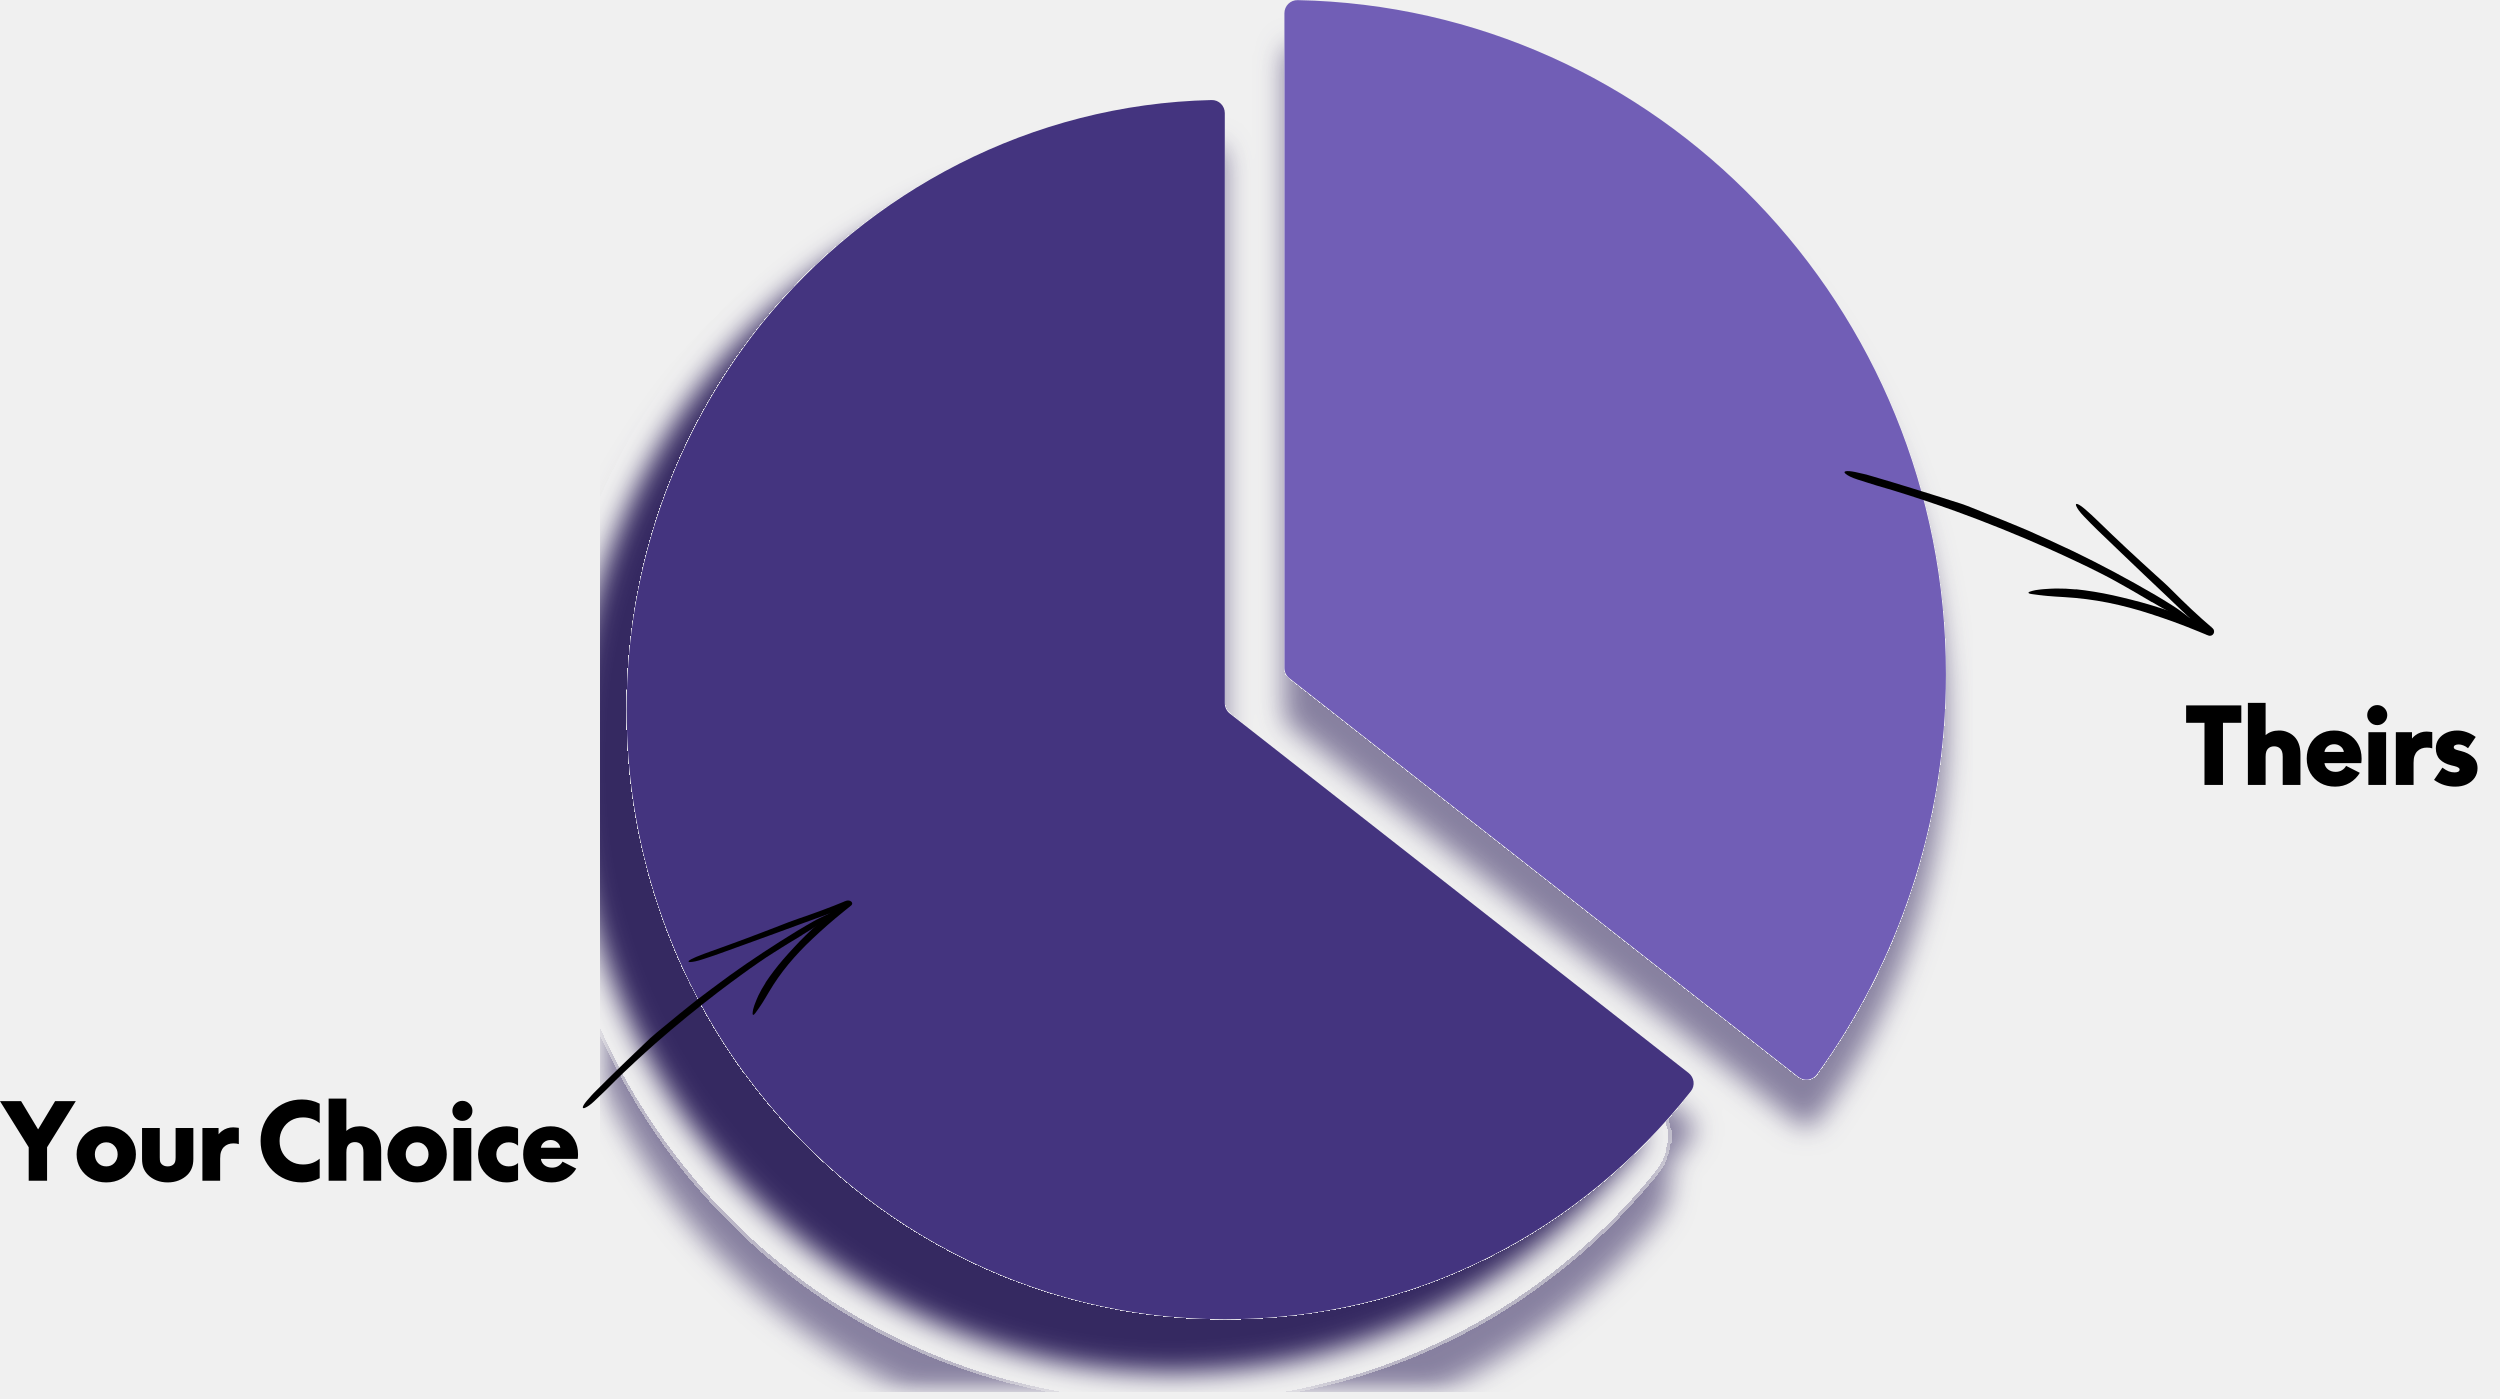
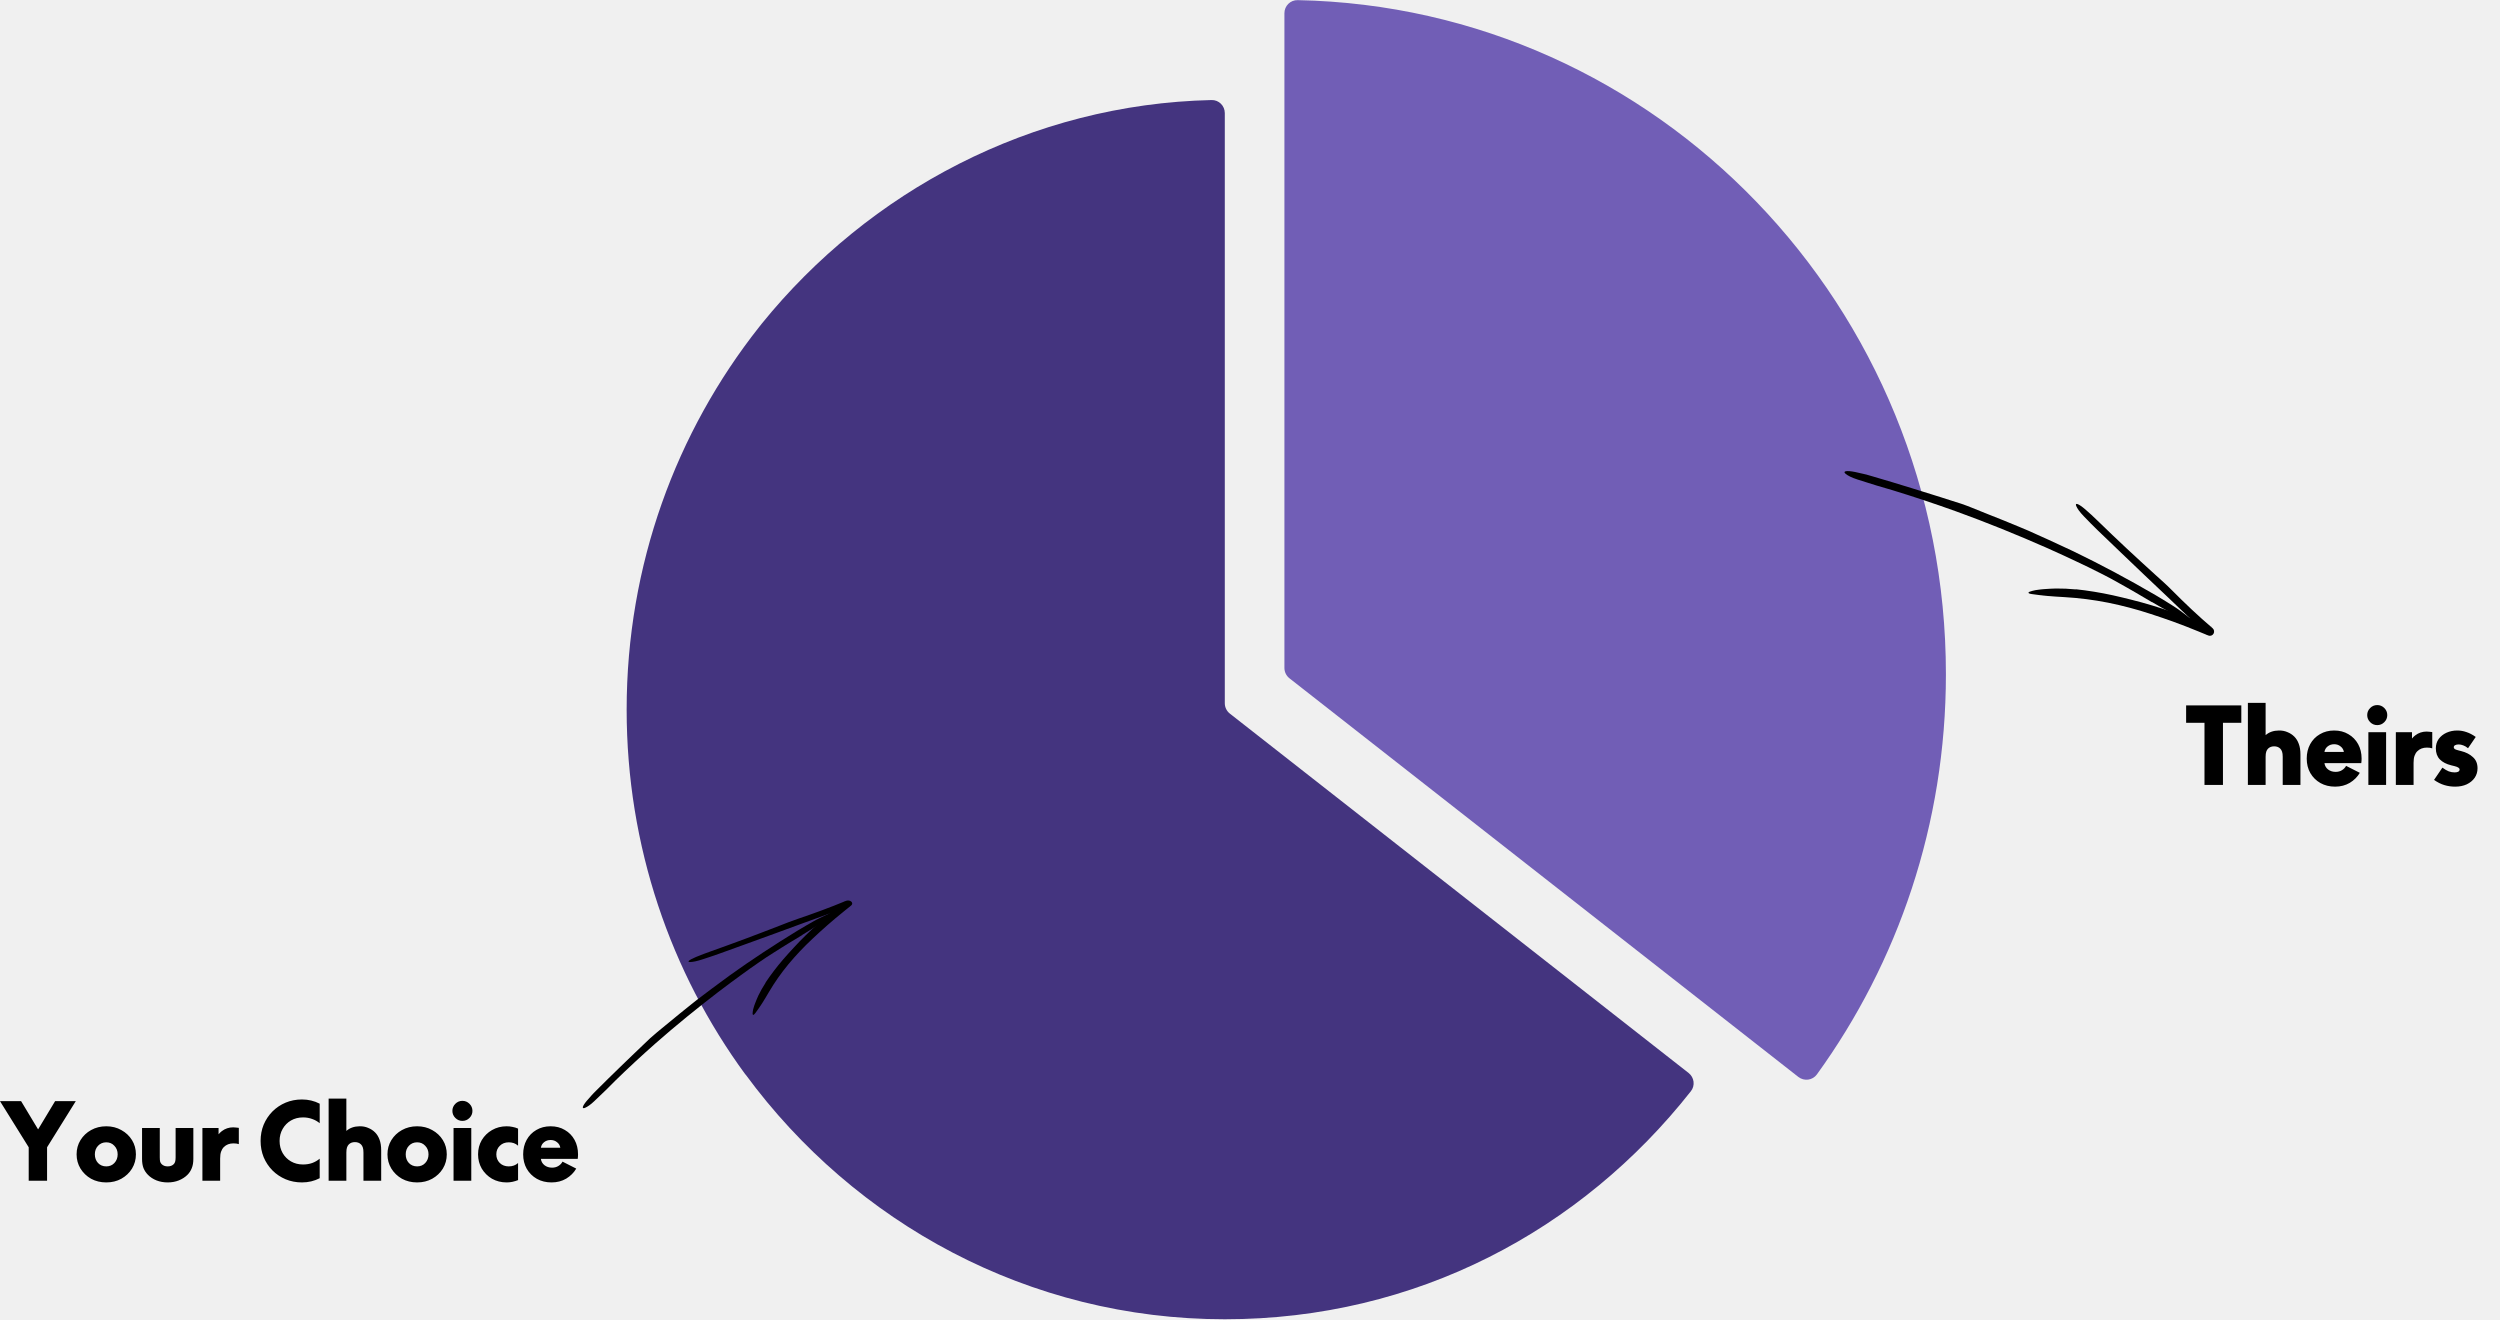
- <svg xmlns="http://www.w3.org/2000/svg" width="379" height="212" viewBox="0 0 379 212" fill="none">
+ <svg xmlns="http://www.w3.org/2000/svg" width="379" height="200" viewBox="0 0 379 200" fill="none">
  <path d="M4.352 179V173.928L0 166.936H3.2L5.76 171.192H5.792L8.352 166.936H11.488L7.136 173.928V179H4.352ZM16.108 179.256C15.255 179.256 14.487 179.069 13.804 178.696C13.132 178.312 12.599 177.8 12.204 177.16C11.81 176.509 11.612 175.789 11.612 175C11.612 174.2 11.81 173.48 12.204 172.84C12.599 172.2 13.132 171.693 13.804 171.32C14.487 170.936 15.255 170.744 16.108 170.744C16.962 170.744 17.724 170.936 18.396 171.32C19.079 171.693 19.618 172.2 20.012 172.84C20.407 173.48 20.604 174.2 20.604 175C20.604 175.789 20.407 176.509 20.012 177.16C19.618 177.8 19.079 178.312 18.396 178.696C17.724 179.069 16.962 179.256 16.108 179.256ZM16.108 176.824C16.61 176.824 17.02 176.653 17.34 176.312C17.671 175.96 17.836 175.523 17.836 175C17.836 174.477 17.671 174.045 17.34 173.704C17.02 173.352 16.61 173.176 16.108 173.176C15.607 173.176 15.191 173.352 14.86 173.704C14.54 174.045 14.38 174.477 14.38 175C14.38 175.523 14.54 175.96 14.86 176.312C15.191 176.653 15.607 176.824 16.108 176.824ZM25.423 179.256C24.815 179.256 24.25 179.155 23.727 178.952C23.204 178.739 22.772 178.456 22.431 178.104C22.143 177.816 21.919 177.48 21.759 177.096C21.61 176.712 21.535 176.243 21.535 175.688V171H24.223V175.464C24.223 175.763 24.244 175.987 24.287 176.136C24.34 176.275 24.415 176.392 24.511 176.488C24.735 176.712 25.039 176.824 25.423 176.824C25.807 176.824 26.111 176.712 26.335 176.488C26.431 176.392 26.5 176.275 26.543 176.136C26.596 175.987 26.623 175.763 26.623 175.464V171H29.311V175.688C29.311 176.243 29.231 176.712 29.071 177.096C28.922 177.48 28.703 177.816 28.415 178.104C28.063 178.456 27.626 178.739 27.103 178.952C26.591 179.155 26.031 179.256 25.423 179.256ZM30.686 179V171H33.134V171.96C33.294 171.768 33.459 171.608 33.63 171.48C34.131 171.096 34.707 170.904 35.358 170.904C35.507 170.904 35.651 170.915 35.79 170.936C35.929 170.947 36.067 170.963 36.206 170.984V173.448C35.982 173.373 35.71 173.336 35.39 173.336C34.793 173.336 34.307 173.523 33.934 173.896C33.753 174.077 33.614 174.307 33.518 174.584C33.422 174.851 33.374 175.203 33.374 175.64V179H30.686ZM45.778 179.256C44.893 179.256 44.066 179.096 43.298 178.776C42.541 178.456 41.874 178.008 41.298 177.432C40.733 176.856 40.29 176.189 39.97 175.432C39.661 174.664 39.506 173.843 39.506 172.968C39.506 172.083 39.661 171.261 39.97 170.504C40.29 169.747 40.733 169.08 41.298 168.504C41.874 167.928 42.541 167.48 43.298 167.16C44.066 166.84 44.893 166.68 45.778 166.68C46.749 166.68 47.645 166.893 48.466 167.32V170.28C48.136 170.003 47.757 169.789 47.33 169.64C46.904 169.48 46.44 169.4 45.938 169.4C45.255 169.4 44.648 169.555 44.114 169.864C43.581 170.173 43.16 170.6 42.85 171.144C42.541 171.677 42.386 172.285 42.386 172.968C42.386 173.651 42.541 174.264 42.85 174.808C43.16 175.341 43.581 175.763 44.114 176.072C44.648 176.381 45.255 176.536 45.938 176.536C46.44 176.536 46.904 176.461 47.33 176.312C47.757 176.152 48.136 175.933 48.466 175.656V178.616C47.645 179.043 46.749 179.256 45.778 179.256ZM49.82 179V166.552H52.508V171.448C53.03 170.989 53.697 170.755 54.508 170.744C54.977 170.733 55.409 170.813 55.804 170.984C56.209 171.144 56.561 171.373 56.86 171.672C57.148 171.96 57.372 172.323 57.532 172.76C57.702 173.197 57.788 173.747 57.788 174.408V179H55.1V174.744C55.1 174.403 55.068 174.141 55.004 173.96C54.94 173.768 54.849 173.613 54.732 173.496C54.497 173.261 54.188 173.144 53.804 173.144C53.42 173.144 53.11 173.261 52.876 173.496C52.758 173.613 52.668 173.768 52.604 173.96C52.54 174.141 52.508 174.403 52.508 174.744V179H49.82ZM63.235 179.256C62.382 179.256 61.614 179.069 60.931 178.696C60.259 178.312 59.726 177.8 59.331 177.16C58.937 176.509 58.739 175.789 58.739 175C58.739 174.2 58.937 173.48 59.331 172.84C59.726 172.2 60.259 171.693 60.931 171.32C61.614 170.936 62.382 170.744 63.235 170.744C64.089 170.744 64.851 170.936 65.523 171.32C66.206 171.693 66.745 172.2 67.139 172.84C67.534 173.48 67.731 174.2 67.731 175C67.731 175.789 67.534 176.509 67.139 177.16C66.745 177.8 66.206 178.312 65.523 178.696C64.851 179.069 64.089 179.256 63.235 179.256ZM63.235 176.824C63.737 176.824 64.147 176.653 64.467 176.312C64.798 175.96 64.963 175.523 64.963 175C64.963 174.477 64.798 174.045 64.467 173.704C64.147 173.352 63.737 173.176 63.235 173.176C62.734 173.176 62.318 173.352 61.987 173.704C61.667 174.045 61.507 174.477 61.507 175C61.507 175.523 61.667 175.96 61.987 176.312C62.318 176.653 62.734 176.824 63.235 176.824ZM70.102 169.928C69.686 169.928 69.329 169.779 69.03 169.48C68.731 169.181 68.582 168.824 68.582 168.408C68.582 167.992 68.731 167.635 69.03 167.336C69.329 167.037 69.686 166.888 70.102 166.888C70.518 166.888 70.875 167.037 71.174 167.336C71.472 167.635 71.622 167.992 71.622 168.408C71.622 168.824 71.472 169.181 71.174 169.48C70.875 169.779 70.518 169.928 70.102 169.928ZM68.758 179V171H71.446V179H68.758ZM76.81 179.256C75.989 179.256 75.248 179.069 74.586 178.696C73.936 178.312 73.418 177.8 73.034 177.16C72.661 176.509 72.474 175.789 72.474 175C72.474 174.2 72.661 173.48 73.034 172.84C73.418 172.2 73.936 171.693 74.586 171.32C75.248 170.936 75.989 170.744 76.81 170.744C77.12 170.744 77.418 170.776 77.706 170.84C77.994 170.893 78.272 170.979 78.538 171.096V173.688C78.165 173.347 77.696 173.176 77.13 173.176C76.576 173.176 76.122 173.352 75.77 173.704C75.418 174.045 75.242 174.477 75.242 175C75.242 175.523 75.418 175.96 75.77 176.312C76.122 176.653 76.576 176.824 77.13 176.824C77.696 176.824 78.165 176.653 78.538 176.312V178.904C78.272 179.011 77.994 179.096 77.706 179.16C77.418 179.224 77.12 179.256 76.81 179.256ZM83.615 179.256C82.782 179.256 82.041 179.075 81.391 178.712C80.74 178.339 80.228 177.832 79.855 177.192C79.492 176.552 79.311 175.821 79.311 175C79.311 174.179 79.487 173.448 79.838 172.808C80.191 172.168 80.681 171.667 81.311 171.304C81.94 170.931 82.66 170.744 83.471 170.744C84.292 170.744 85.012 170.931 85.63 171.304C86.26 171.667 86.751 172.168 87.103 172.808C87.454 173.448 87.63 174.179 87.63 175C87.63 175.235 87.615 175.464 87.582 175.688H81.999C82.052 176.083 82.233 176.403 82.543 176.648C82.862 176.893 83.246 177.016 83.695 177.016C84.057 177.016 84.377 176.931 84.654 176.76C84.932 176.589 85.14 176.371 85.278 176.104L87.359 177.16C86.996 177.779 86.489 178.285 85.838 178.68C85.188 179.064 84.447 179.256 83.615 179.256ZM81.999 173.992H84.942C84.889 173.651 84.724 173.373 84.447 173.16C84.18 172.936 83.855 172.824 83.471 172.824C83.087 172.824 82.756 172.936 82.478 173.16C82.212 173.373 82.052 173.651 81.999 173.992Z" fill="black" />
  <path d="M334.2 119V109.576H331.416V106.936H339.784V109.576H337V119H334.2ZM340.779 119V106.552H343.467V111.448C343.99 110.989 344.656 110.755 345.467 110.744C345.936 110.733 346.368 110.813 346.763 110.984C347.168 111.144 347.52 111.373 347.819 111.672C348.107 111.96 348.331 112.323 348.491 112.76C348.662 113.197 348.747 113.747 348.747 114.408V119H346.059V114.744C346.059 114.403 346.027 114.141 345.963 113.96C345.899 113.768 345.808 113.613 345.691 113.496C345.456 113.261 345.147 113.144 344.763 113.144C344.379 113.144 344.07 113.261 343.835 113.496C343.718 113.613 343.627 113.768 343.563 113.96C343.499 114.141 343.467 114.403 343.467 114.744V119H340.779ZM354.003 119.256C353.171 119.256 352.429 119.075 351.779 118.712C351.128 118.339 350.616 117.832 350.243 117.192C349.88 116.552 349.699 115.821 349.699 115C349.699 114.179 349.875 113.448 350.227 112.808C350.579 112.168 351.069 111.667 351.699 111.304C352.328 110.931 353.048 110.744 353.859 110.744C354.68 110.744 355.4 110.931 356.019 111.304C356.648 111.667 357.139 112.168 357.491 112.808C357.843 113.448 358.019 114.179 358.019 115C358.019 115.235 358.003 115.464 357.971 115.688H352.387C352.44 116.083 352.621 116.403 352.931 116.648C353.251 116.893 353.635 117.016 354.083 117.016C354.445 117.016 354.765 116.931 355.043 116.76C355.32 116.589 355.528 116.371 355.667 116.104L357.747 117.16C357.384 117.779 356.877 118.285 356.227 118.68C355.576 119.064 354.835 119.256 354.003 119.256ZM352.387 113.992H355.331C355.277 113.651 355.112 113.373 354.835 113.16C354.568 112.936 354.243 112.824 353.859 112.824C353.475 112.824 353.144 112.936 352.867 113.16C352.6 113.373 352.44 113.651 352.387 113.992ZM360.389 109.928C359.973 109.928 359.616 109.779 359.317 109.48C359.019 109.181 358.869 108.824 358.869 108.408C358.869 107.992 359.019 107.635 359.317 107.336C359.616 107.037 359.973 106.888 360.389 106.888C360.805 106.888 361.163 107.037 361.461 107.336C361.76 107.635 361.909 107.992 361.909 108.408C361.909 108.824 361.76 109.181 361.461 109.48C361.163 109.779 360.805 109.928 360.389 109.928ZM359.045 119V111H361.733V119H359.045ZM363.21 119V111H365.658V111.96C365.818 111.768 365.983 111.608 366.154 111.48C366.655 111.096 367.231 110.904 367.882 110.904C368.031 110.904 368.175 110.915 368.314 110.936C368.452 110.947 368.591 110.963 368.73 110.984V113.448C368.506 113.373 368.234 113.336 367.914 113.336C367.316 113.336 366.831 113.523 366.458 113.896C366.276 114.077 366.138 114.307 366.042 114.584C365.946 114.851 365.898 115.203 365.898 115.64V119H363.21ZM372.202 119.256C371.626 119.256 371.077 119.176 370.554 119.016C370.031 118.856 369.514 118.595 369.002 118.232L370.266 116.376C370.618 116.632 370.938 116.819 371.226 116.936C371.514 117.043 371.813 117.096 372.122 117.096C372.335 117.096 372.511 117.064 372.65 117C372.799 116.925 372.874 116.808 372.874 116.648C372.874 116.435 372.607 116.264 372.074 116.136L371.61 116.024C370.874 115.843 370.298 115.544 369.882 115.128C369.477 114.712 369.274 114.152 369.274 113.448C369.274 112.904 369.418 112.429 369.706 112.024C370.005 111.619 370.399 111.304 370.89 111.08C371.391 110.856 371.935 110.744 372.522 110.744C372.991 110.744 373.455 110.824 373.914 110.984C374.373 111.133 374.842 111.379 375.322 111.72L374.154 113.432C373.93 113.24 373.69 113.096 373.434 113C373.189 112.904 372.954 112.856 372.73 112.856C372.527 112.856 372.351 112.893 372.202 112.968C372.063 113.032 371.994 113.139 371.994 113.288C371.994 113.405 372.053 113.501 372.17 113.576C372.287 113.64 372.495 113.709 372.794 113.784L373.114 113.864C373.839 114.045 374.431 114.349 374.89 114.776C375.359 115.192 375.594 115.757 375.594 116.472C375.594 117.005 375.45 117.485 375.162 117.912C374.874 118.328 374.474 118.659 373.962 118.904C373.45 119.139 372.863 119.256 372.202 119.256Z" fill="black" />
-   <g filter="url(#filter0_d_540_1864)">
-     <g filter="url(#filter1_d_540_1864)">
-       <path d="M186.447 108.184C185.963 107.805 185.68 107.225 185.68 106.61V17.144C185.68 16.039 184.783 15.141 183.679 15.166C156.305 15.783 131.714 29.01 115.47 49.085C115.428 49.137 115.391 49.193 115.349 49.245C115.344 49.251 115.339 49.257 115.335 49.261C115.247 49.351 115.175 49.458 115.097 49.557C102.539 65.443 95 85.601 95 107.584C95 128.309 101.696 147.469 112.999 162.886C113.004 162.893 113.011 162.896 113.018 162.896C113.026 162.896 113.033 162.9 113.037 162.906C129.58 185.417 155.962 200 185.68 200C214.694 200 239.751 186.496 256.338 165.431C257.013 164.574 256.85 163.336 255.991 162.664L186.447 108.184Z" fill="#44347F" />
-     </g>
-     <path d="M196.724 0.02C195.619 -0.002 194.717 0.895 194.717 2V101.256C194.717 101.871 194.999 102.451 195.483 102.831L272.629 163.262C273.51 163.951 274.787 163.786 275.443 162.879C287.725 145.905 295 124.94 295 102.23C295.024 46.451 251.185 1.11 196.724 0.02Z" fill="#715EB6" />
-   </g>
+   <path d="M186.447 108.184C185.963 107.805 185.68 107.225 185.68 106.61V17.144C185.68 16.039 184.783 15.141 183.679 15.166C156.305 15.783 131.714 29.01 115.47 49.085C115.428 49.137 115.391 49.193 115.349 49.245C115.344 49.251 115.339 49.257 115.335 49.261C115.247 49.351 115.175 49.458 115.097 49.557C102.539 65.443 95 85.601 95 107.584C95 128.309 101.696 147.469 112.999 162.886C113.004 162.893 113.011 162.896 113.018 162.896C113.026 162.896 113.033 162.9 113.037 162.906C129.58 185.417 155.962 200 185.68 200C214.694 200 239.751 186.496 256.338 165.431C257.013 164.574 256.85 163.336 255.991 162.664L186.447 108.184Z" fill="#44347F" />
+   <path d="M196.724 0.02C195.619 -0.002 194.717 0.895 194.717 2V101.256C194.717 101.871 194.999 102.451 195.483 102.831L272.629 163.262C273.51 163.951 274.787 163.786 275.443 162.879C287.725 145.905 295 124.94 295 102.23C295.024 46.451 251.185 1.11 196.724 0.02Z" fill="#715EB6" />
  <g clip-path="url(#clip0_540_1864)">
    <path d="M326.224 91.285L323.723 89.81C323.308 89.561 322.886 89.325 322.464 89.088L321.197 88.378C320.748 88.129 320.302 87.872 319.848 87.63C319.393 87.39 318.937 87.155 318.479 86.923C317.867 86.618 317.258 86.307 316.643 86.007L314.792 85.125C313.563 84.527 312.313 83.975 311.07 83.409L310.136 82.988L309.195 82.583L307.315 81.771L306.845 81.568L306.371 81.373L305.425 80.984L303.532 80.201L301.187 79.278C300.796 79.125 300.406 78.966 300.013 78.817L298.833 78.376C298.045 78.085 297.261 77.782 296.471 77.498L294.095 76.659C290.92 75.565 287.725 74.525 284.497 73.607C284.011 73.464 283.526 73.31 283.043 73.151C282.559 72.997 282.077 72.845 281.598 72.694C280.684 72.401 280.118 72.101 279.788 71.823C279.306 71.419 279.917 71.287 281.257 71.559C281.681 71.645 282.122 71.746 282.564 71.856C282.785 71.913 283.007 71.97 283.227 72.027C283.446 72.09 283.664 72.154 283.879 72.216C284.866 72.508 285.853 72.8 286.839 73.092C287.821 73.399 288.804 73.699 289.787 73.995C290.281 74.138 290.768 74.3 291.259 74.453L292.73 74.911C293.715 75.206 294.689 75.532 295.67 75.841C296.211 76.013 296.766 76.18 297.312 76.362C297.855 76.55 298.393 76.746 298.905 76.957C300.544 77.616 302.183 78.286 303.834 78.93L306.291 79.943C306.7 80.114 307.11 80.28 307.516 80.459L308.727 81.004L310.528 81.814C311.127 82.091 311.725 82.369 312.324 82.646L314.119 83.481C314.712 83.772 315.304 84.062 315.896 84.353C316.422 84.616 316.952 84.871 317.475 85.14L319.041 85.954L320.605 86.771L322.153 87.617L323.702 88.463L325.234 89.339L326.767 90.215C327.276 90.509 327.774 90.824 328.279 91.127C328.68 91.371 329.072 91.617 329.455 91.863C329.646 91.988 329.834 92.112 330.021 92.234C330.205 92.361 330.386 92.491 330.564 92.62C331.275 93.134 331.939 93.653 332.546 94.169C333.108 94.639 332.964 94.785 332.188 94.453C332.052 94.393 331.914 94.333 331.776 94.273C331.639 94.21 331.506 94.139 331.371 94.072L330.558 93.654C330.016 93.368 329.469 93.08 328.923 92.792C328.027 92.317 327.132 91.785 326.242 91.27C326.236 91.275 326.23 91.279 326.224 91.285Z" fill="black" />
    <path d="M314.68 89.329C316.555 89.531 318.42 89.834 320.266 90.237C320.754 90.349 321.242 90.462 321.73 90.575C322.215 90.7 322.701 90.822 323.187 90.936C325.253 91.452 327.289 92.075 329.296 92.772C331.302 93.47 333.281 94.232 335.246 95.024L334.488 96.252C334.291 96.072 334.107 95.878 333.917 95.69L333.635 95.405C333.588 95.358 333.541 95.31 333.493 95.264C333.452 95.21 333.405 95.162 333.361 95.112C333.271 95.012 333.185 94.908 333.091 94.813L332.809 94.528C332.621 94.338 332.427 94.154 332.236 93.968C329.881 91.687 327.486 89.448 325.11 87.189C323.918 86.064 322.736 84.928 321.553 83.793L318.004 80.387C317.29 79.703 316.596 78.983 315.916 78.278C315.266 77.604 314.915 77.091 314.756 76.709C314.524 76.153 315.099 76.341 316.108 77.203C316.747 77.749 317.416 78.377 318.039 78.983C319.472 80.377 320.917 81.756 322.373 83.118C323.101 83.799 323.833 84.476 324.568 85.148C325.301 85.824 326.037 86.496 326.777 87.164C327.594 87.901 328.455 88.656 329.206 89.421C331.199 91.433 333.263 93.389 335.424 95.23C335.543 95.331 335.622 95.471 335.65 95.625C335.677 95.778 335.649 95.936 335.572 96.07C335.495 96.204 335.373 96.305 335.229 96.355C335.084 96.405 334.926 96.401 334.783 96.343L334.747 96.329C334.203 96.109 333.661 95.887 333.121 95.662C330.794 94.7 328.418 93.844 326.035 93.073C323.914 92.376 321.758 91.806 319.575 91.365C317.391 90.933 315.183 90.652 312.966 90.523C312.08 90.483 311.22 90.409 310.392 90.346C310.184 90.328 309.979 90.307 309.776 90.284C309.675 90.272 309.574 90.259 309.474 90.247C309.373 90.237 309.273 90.226 309.174 90.216C308.777 90.176 308.389 90.114 308.011 90.061C307.316 89.961 307.345 89.751 308.142 89.566C308.284 89.534 308.426 89.501 308.569 89.469C308.712 89.44 308.857 89.427 309.002 89.406C309.147 89.387 309.293 89.368 309.439 89.35C309.586 89.336 309.734 89.322 309.882 89.311C310.178 89.292 310.476 89.272 310.774 89.252C311.073 89.234 311.373 89.214 311.672 89.217C312.165 89.213 312.665 89.224 313.166 89.243C313.667 89.279 314.17 89.316 314.67 89.353L314.68 89.329Z" fill="black" />
  </g>
  <path d="M121.636 141.743L119.476 143.05C119.113 143.266 118.76 143.49 118.406 143.714L117.345 144.385C116.971 144.623 116.591 144.858 116.223 145.102C115.856 145.347 115.492 145.593 115.131 145.842C114.653 146.176 114.17 146.506 113.696 146.842L112.286 147.861C111.339 148.535 110.427 149.233 109.505 149.924L108.815 150.444L108.138 150.972L106.782 152.027L106.443 152.291L106.111 152.559L105.446 153.095L104.113 154.165L102.503 155.503C102.235 155.727 101.963 155.948 101.699 156.173L100.91 156.852C100.386 157.306 99.853 157.755 99.336 158.212L97.792 159.591C95.754 161.44 93.758 163.315 91.863 165.242C91.573 165.531 91.273 165.816 90.969 166.099C90.671 166.385 90.374 166.668 90.079 166.95C89.513 167.488 89.054 167.792 88.694 167.945C88.169 168.168 88.251 167.729 88.938 166.903C89.156 166.642 89.394 166.373 89.639 166.105C89.763 165.971 89.888 165.837 90.012 165.704C90.142 165.574 90.271 165.444 90.398 165.317C90.989 164.73 91.579 164.144 92.168 163.558C92.769 162.978 93.366 162.397 93.958 161.813C94.25 161.519 94.558 161.234 94.858 160.944L95.759 160.076C96.35 159.492 96.967 158.922 97.57 158.344C97.905 158.025 98.239 157.696 98.584 157.377C98.934 157.061 99.288 156.75 99.647 156.46C100.785 155.529 101.933 154.6 103.06 153.656L104.789 152.266C105.079 152.035 105.364 151.802 105.66 151.575L106.553 150.901L107.881 149.898C108.329 149.567 108.778 149.236 109.227 148.904L110.575 147.911C111.034 147.587 111.493 147.263 111.951 146.939C112.363 146.652 112.769 146.362 113.184 146.078L114.439 145.233L115.694 144.39L116.971 143.564L118.248 142.738L119.547 141.93L120.846 141.122C121.28 140.854 121.73 140.598 122.171 140.336C122.524 140.128 122.876 139.926 123.226 139.731C123.402 139.634 123.576 139.539 123.748 139.444C123.924 139.352 124.101 139.264 124.276 139.176C124.977 138.827 125.667 138.511 126.334 138.232C126.945 137.972 127.03 138.103 126.473 138.539C126.374 138.615 126.274 138.692 126.174 138.77C126.072 138.846 125.964 138.917 125.858 138.991L125.212 139.431C124.774 139.722 124.333 140.017 123.892 140.311C123.166 140.792 122.389 141.259 121.629 141.727C121.631 141.732 121.633 141.737 121.636 141.743Z" fill="black" />
  <path d="M116.057 148.955C116.859 147.755 117.748 146.587 118.722 145.455C118.984 145.158 119.247 144.86 119.511 144.562C119.784 144.27 120.055 143.976 120.318 143.68C121.467 142.429 122.703 141.225 123.995 140.057C125.29 138.891 126.633 137.757 127.998 136.641L128.861 137.444C128.633 137.531 128.396 137.607 128.163 137.687L127.812 137.806C127.754 137.826 127.695 137.845 127.637 137.867C127.575 137.881 127.516 137.901 127.456 137.917C127.336 137.953 127.214 137.985 127.096 138.025L126.745 138.143C126.511 138.223 126.281 138.307 126.048 138.389C123.206 139.405 120.388 140.457 117.558 141.491C116.146 142.012 114.726 142.524 113.308 143.036L109.053 144.574C108.197 144.884 107.316 145.172 106.454 145.453C105.628 145.723 105.047 145.832 104.649 145.846C104.069 145.866 104.429 145.528 105.543 145.065C106.248 144.772 107.038 144.479 107.792 144.211C109.528 143.595 111.253 142.967 112.967 142.327C113.824 142.007 114.679 141.684 115.53 141.357C116.384 141.033 117.236 140.706 118.085 140.375C119.022 140.01 119.99 139.62 120.93 139.305C123.41 138.466 125.863 137.565 128.243 136.572C128.374 136.518 128.527 136.499 128.675 136.518C128.823 136.537 128.957 136.594 129.053 136.678C129.149 136.761 129.2 136.867 129.198 136.975C129.196 137.084 129.14 137.188 129.04 137.269L129.015 137.29C128.637 137.599 128.257 137.906 127.875 138.211C126.237 139.527 124.678 140.901 123.193 142.301C121.863 143.544 120.635 144.842 119.516 146.189C118.405 147.538 117.422 148.94 116.574 150.385C116.245 150.966 115.894 151.52 115.564 152.057C115.48 152.19 115.393 152.322 115.306 152.451C115.261 152.516 115.217 152.58 115.172 152.644C115.13 152.708 115.087 152.772 115.045 152.836C114.879 153.09 114.694 153.334 114.521 153.573C114.202 154.011 114.021 153.941 114.116 153.365C114.134 153.263 114.151 153.161 114.169 153.058C114.19 152.956 114.226 152.856 114.255 152.754C114.286 152.653 114.317 152.551 114.348 152.449C114.384 152.348 114.42 152.246 114.459 152.145C114.539 151.943 114.619 151.74 114.7 151.537C114.782 151.333 114.863 151.129 114.964 150.93C115.123 150.601 115.298 150.271 115.48 149.942C115.678 149.617 115.877 149.291 116.075 148.967L116.057 148.955Z" fill="black" />
  <defs>
-     <filter id="filter0_d_540_1864" x="91" y="0.02" width="208" height="210.98" filterUnits="userSpaceOnUse" color-interpolation-filters="sRGB">
-       <feFlood flood-opacity="0" result="BackgroundImageFix" />
-       <feColorMatrix in="SourceAlpha" type="matrix" values="0 0 0 0 0 0 0 0 0 0 0 0 0 0 0 0 0 0 127 0" result="hardAlpha" />
-       <feOffset dy="7" />
-       <feGaussianBlur stdDeviation="2" />
-       <feComposite in2="hardAlpha" operator="out" />
-       <feColorMatrix type="matrix" values="0 0 0 0 0.209 0 0 0 0 0.161 0 0 0 0 0.382 0 0 0 0.56 0" />
-       <feBlend mode="normal" in2="BackgroundImageFix" result="effect1_dropShadow_540_1864" />
-       <feBlend mode="normal" in="SourceGraphic" in2="effect1_dropShadow_540_1864" result="shape" />
-     </filter>
-     <filter id="filter1_d_540_1864" x="83" y="15.166" width="173.755" height="196.834" filterUnits="userSpaceOnUse" color-interpolation-filters="sRGB">
-       <feFlood flood-opacity="0" result="BackgroundImageFix" />
-       <feColorMatrix in="SourceAlpha" type="matrix" values="0 0 0 0 0 0 0 0 0 0 0 0 0 0 0 0 0 0 127 0" result="hardAlpha" />
-       <feOffset dx="-8" dy="8" />
-       <feGaussianBlur stdDeviation="2" />
-       <feComposite in2="hardAlpha" operator="out" />
-       <feColorMatrix type="matrix" values="0 0 0 0 0.209 0 0 0 0 0.161 0 0 0 0 0.382 0 0 0 1 0" />
-       <feBlend mode="normal" in2="BackgroundImageFix" result="effect1_dropShadow_540_1864" />
-       <feBlend mode="normal" in="SourceGraphic" in2="effect1_dropShadow_540_1864" result="shape" />
-     </filter>
    <clipPath id="clip0_540_1864">
      <rect width="59.123" height="57.862" fill="white" transform="translate(324.373 46) rotate(70)" />
    </clipPath>
  </defs>
</svg>
